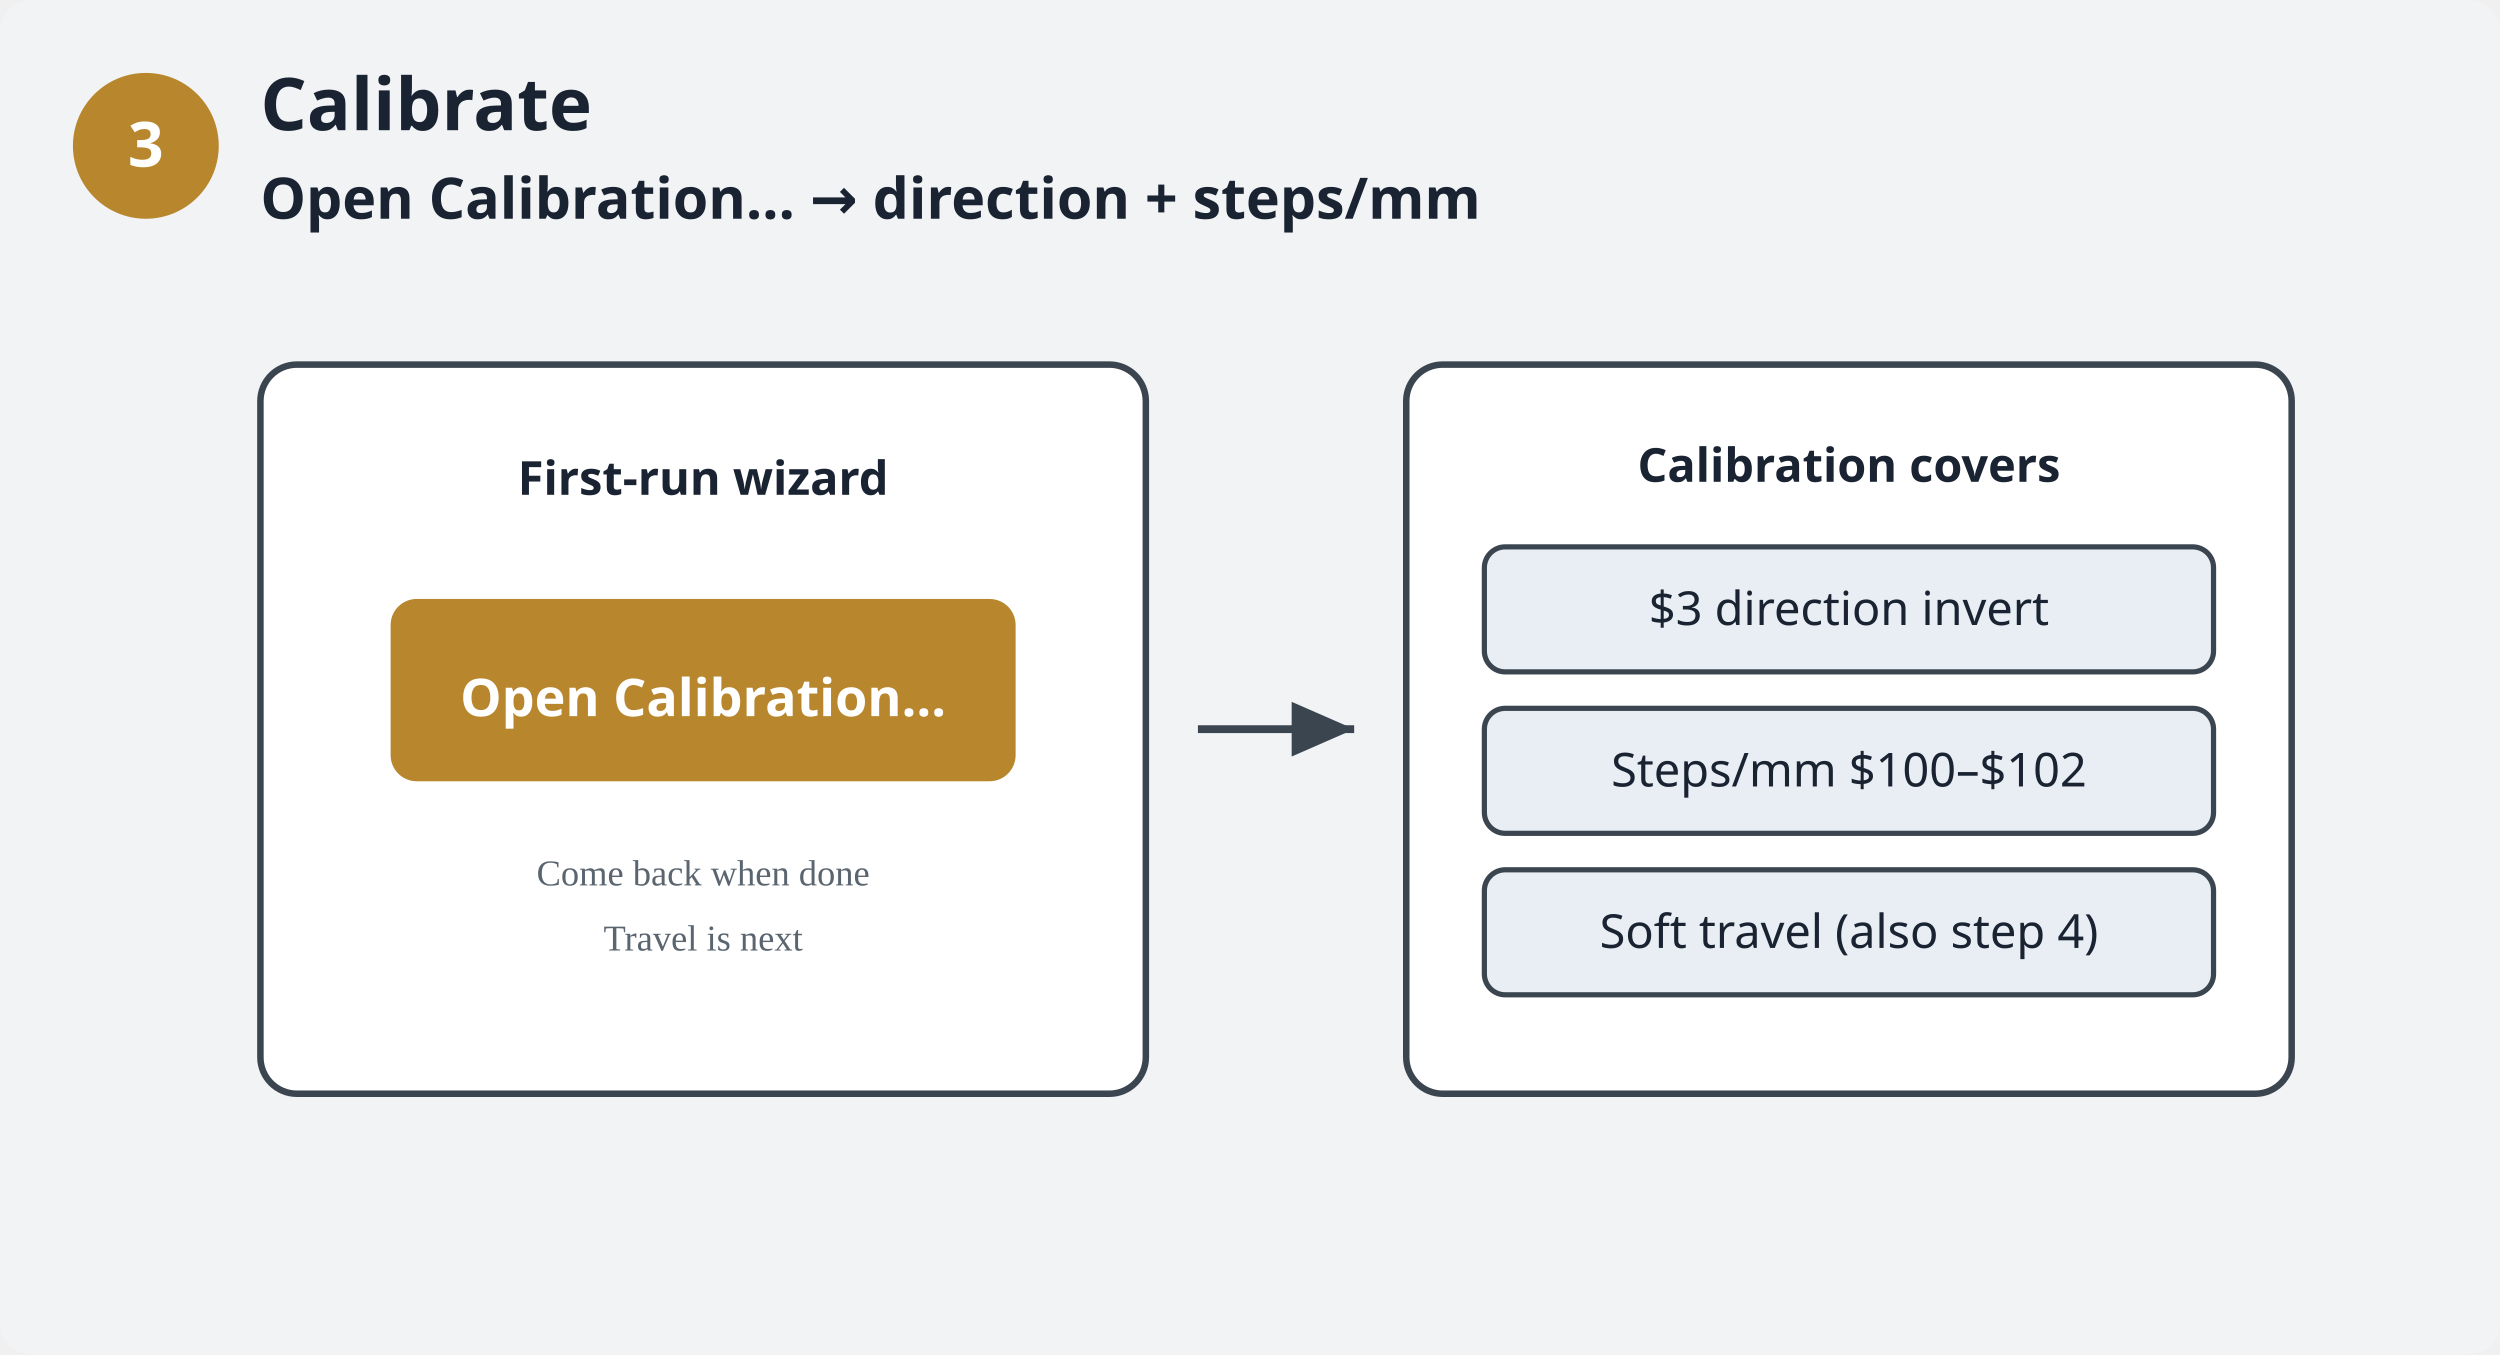
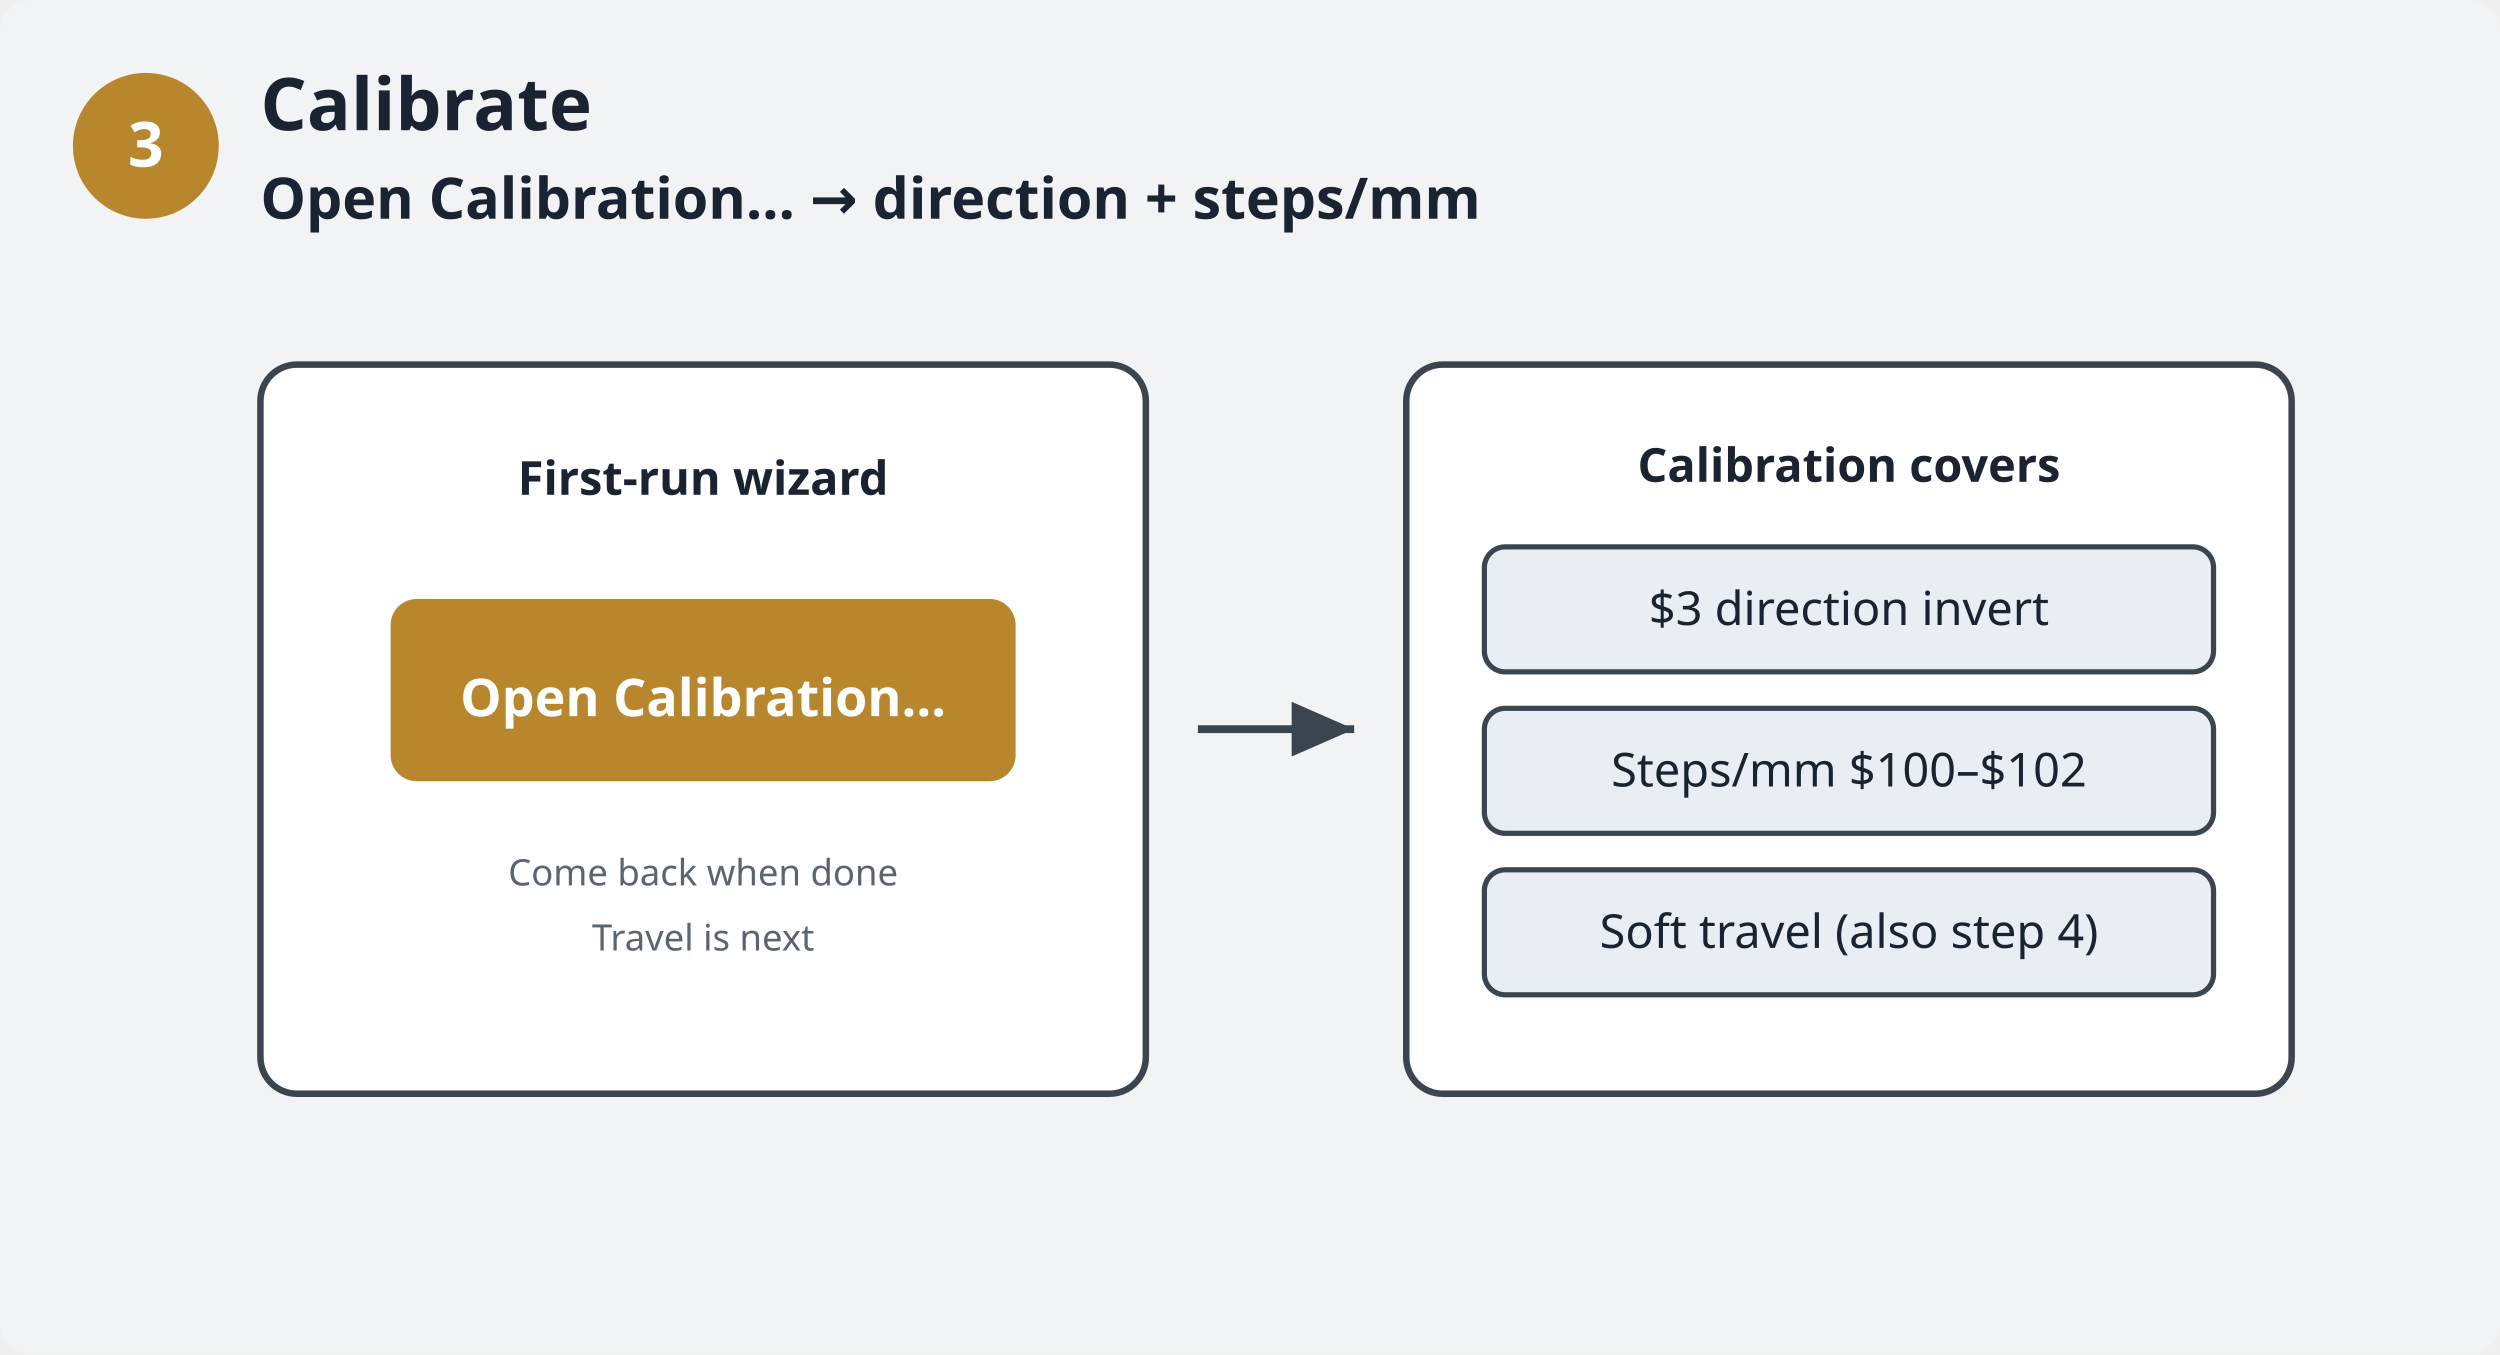
<svg xmlns="http://www.w3.org/2000/svg" viewBox="0 0 960 520" role="img" aria-labelledby="t d">
  <defs>
    <style>
+       /* SharpCNC diagram type: UI stack on all text; avoid SVG Times default on .tiny/etc. */
+       text, tspan { font-family: "Sora", system-ui, "Segoe UI", sans-serif; }
      .bg { fill: #f1f3f5; }
      .card { fill: #ffffff; stroke: #3a4550; stroke-width: 2.5; }
      .num { fill: #b8862d; }
-       .lab { font-family: system-ui, "Segoe UI", sans-serif; fill: #1a2332; font-size: 18px; }
+       .lab { font-family: "Sora", system-ui, "Segoe UI", sans-serif; fill: #1a2332; font-size: 18px; }
      .big { font-size: 28px; font-weight: 700; }
      .act { font-size: 22px; font-weight: 700; }
      .tiny { font-size: 14px; fill: #5a6570; }
-       .w { fill: #ffffff; font-family: system-ui, "Segoe UI", sans-serif; font-weight: 700; }
+       .w { fill: #ffffff; font-family: "Sora", system-ui, "Segoe UI", sans-serif; font-weight: 700; }
      .pill { fill: #e8eef3; stroke: #3a4550; stroke-width: 2; }
      .btn { fill: #b8862d; }
      .arrow { stroke: #3a4550; stroke-width: 3; fill: none; marker-end: url(#a); }
    </style>
    <marker id="a" markerWidth="10" markerHeight="10" refX="8" refY="3.5" orient="auto">
      <path d="M0,0 L8,3.5 L0,7 Z" fill="#3a4550" />
    </marker>
  </defs>
  <rect class="bg" width="960" height="520" rx="12" />
  <circle class="num" cx="56" cy="56" r="28" />
  <text class="w" x="56" y="64" text-anchor="middle" font-size="24">3</text>
  <text class="lab big" x="100" y="50">Calibrate</text>
  <text class="lab act" x="100" y="84">Open Calibration… → direction + steps/mm</text>
  <rect class="card" x="100" y="140" width="340" height="280" rx="14" />
  <text class="lab" x="270" y="190" text-anchor="middle" font-weight="700">First-run wizard</text>
  <rect class="btn" x="150" y="230" width="240" height="70" rx="10" />
  <text class="w" x="270" y="275" text-anchor="middle" font-size="20">Open Calibration…</text>
  <text class="tiny" x="270" y="340" text-anchor="middle">Come back when done</text>
  <text class="tiny" x="270" y="365" text-anchor="middle">Travel is next</text>
  <path class="arrow" d="M460 280 H520" />
  <rect class="card" x="540" y="140" width="340" height="280" rx="14" />
  <text class="lab" x="710" y="185" text-anchor="middle" font-weight="700">Calibration covers</text>
  <rect class="pill" x="570" y="210" width="280" height="48" rx="8" />
  <text class="lab" x="710" y="240" text-anchor="middle" font-size="15">$3 direction invert</text>
  <rect class="pill" x="570" y="272" width="280" height="48" rx="8" />
  <text class="lab" x="710" y="302" text-anchor="middle" font-size="15">Steps/mm $100–$102</text>
  <rect class="pill" x="570" y="334" width="280" height="48" rx="8" />
  <text class="lab" x="710" y="364" text-anchor="middle" font-size="15">Soft travel (also step 4)</text>
</svg>
